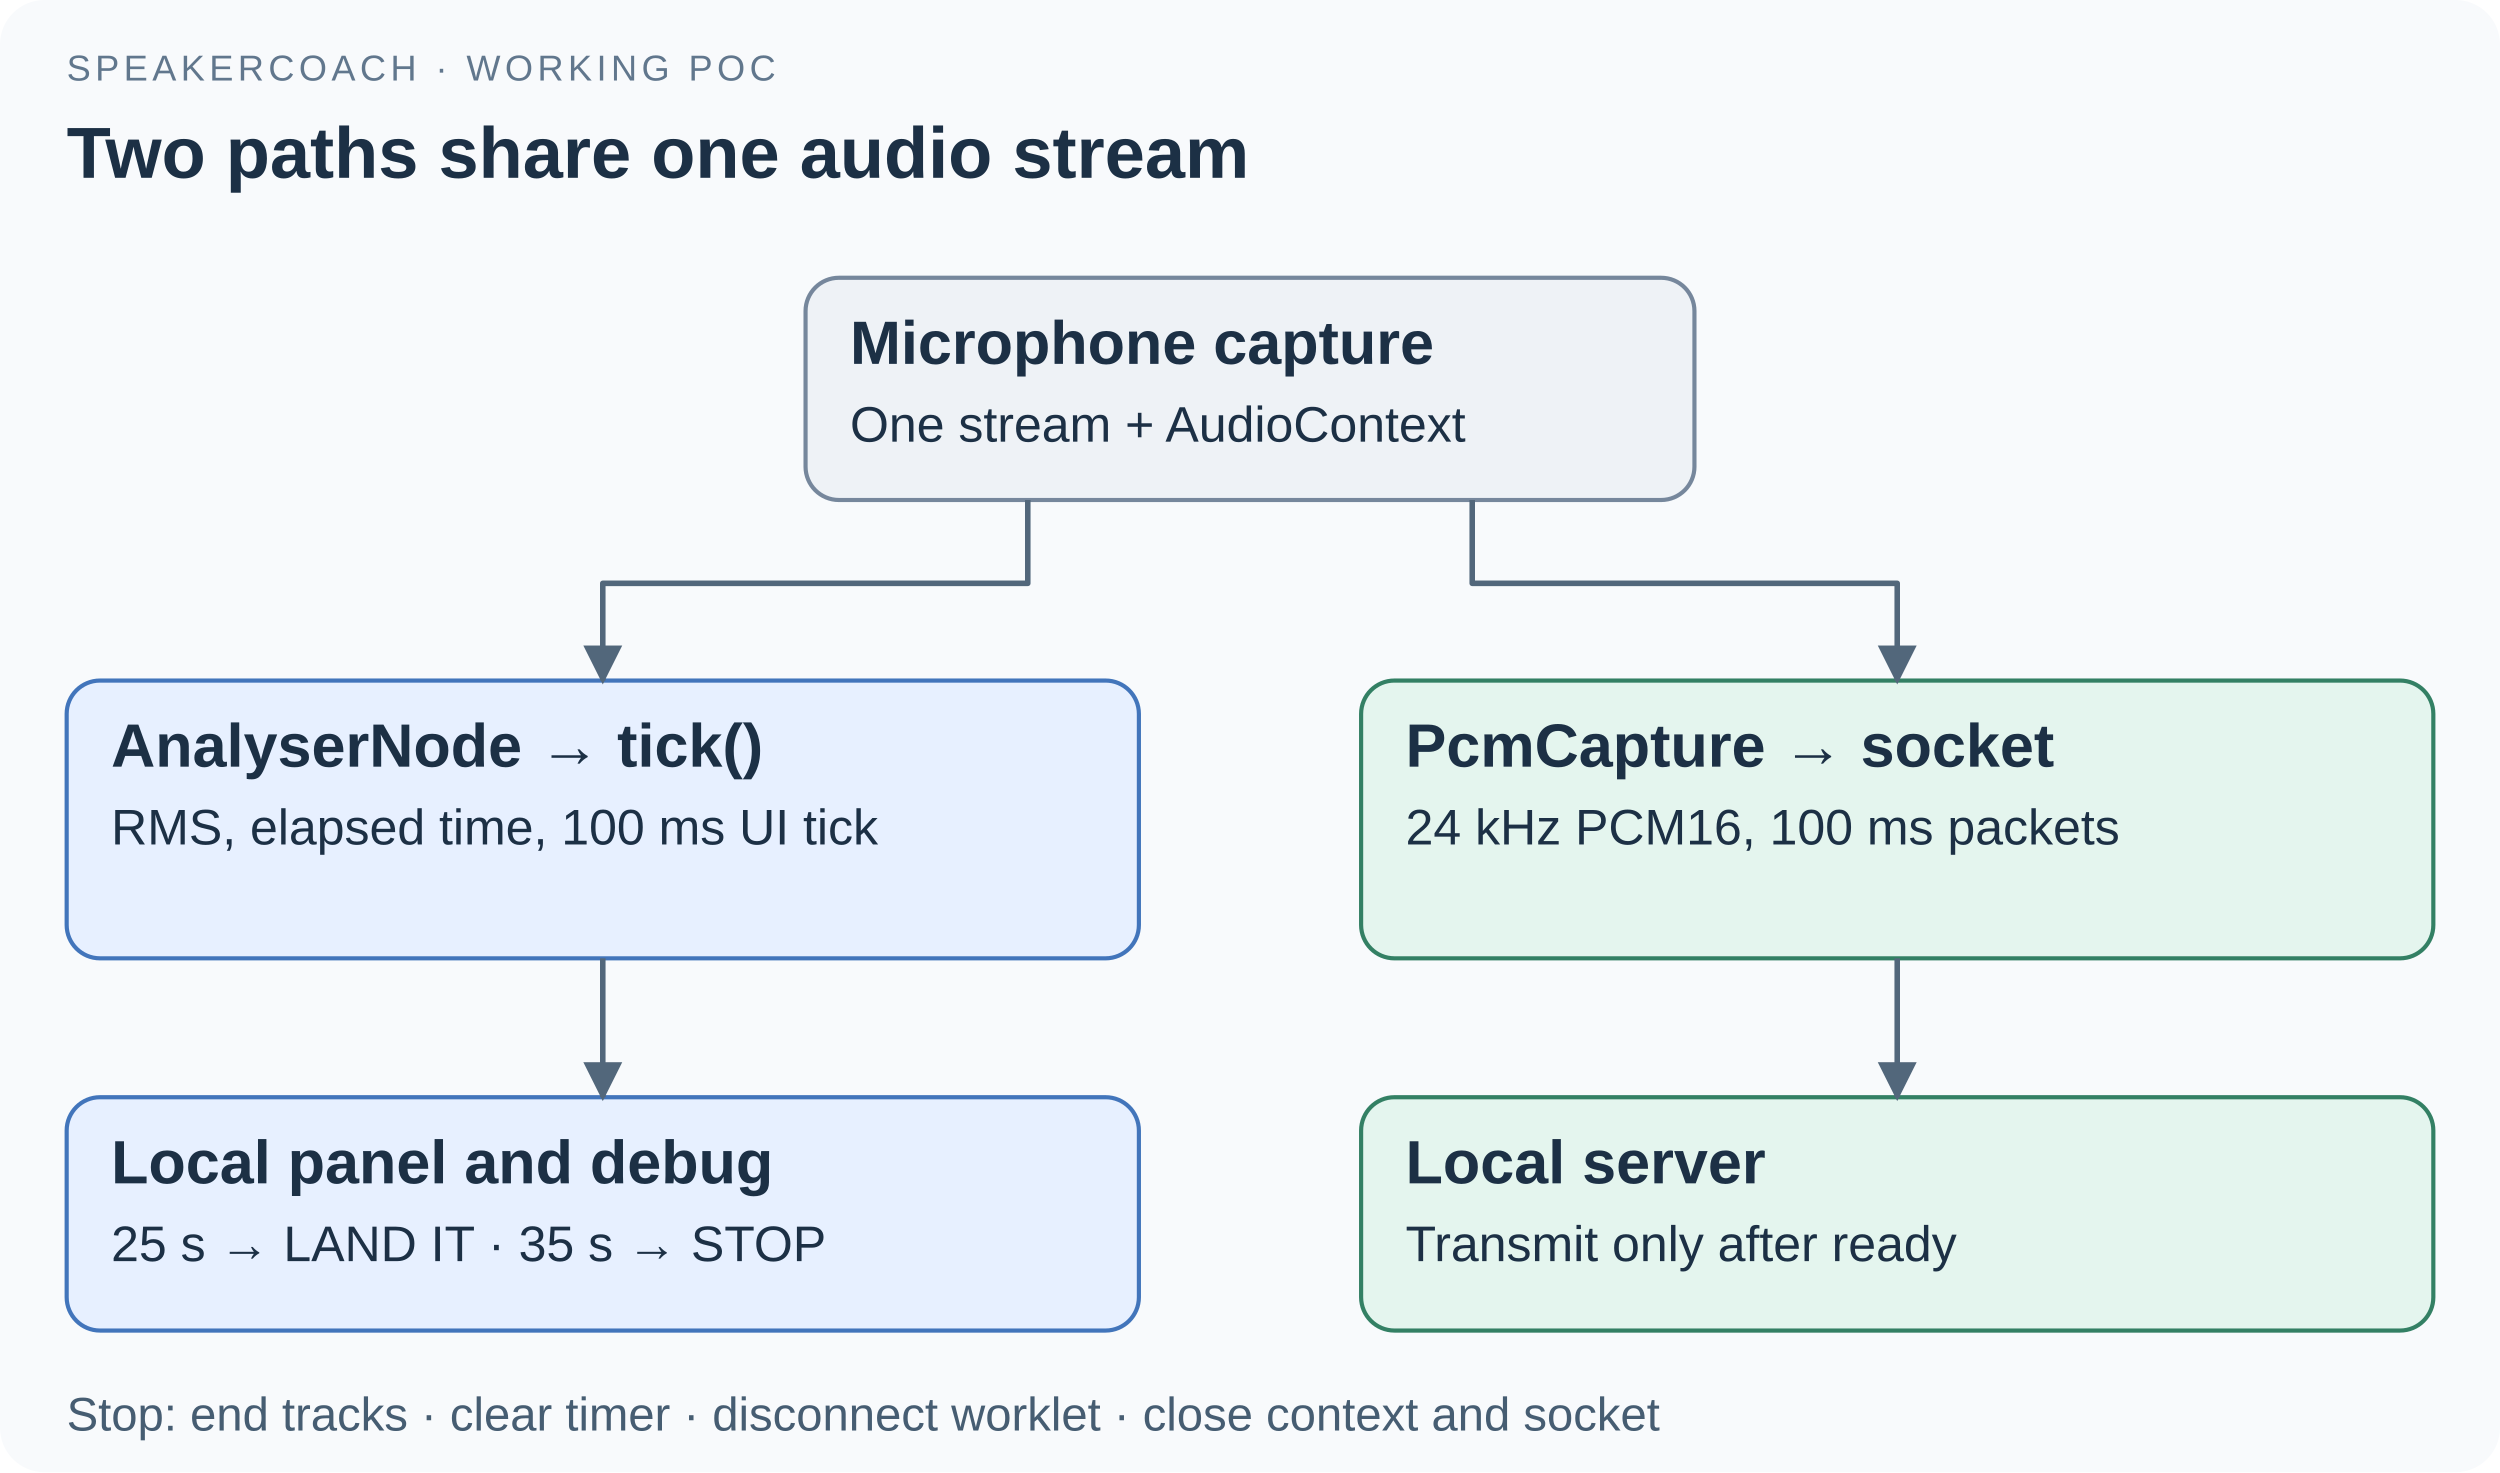
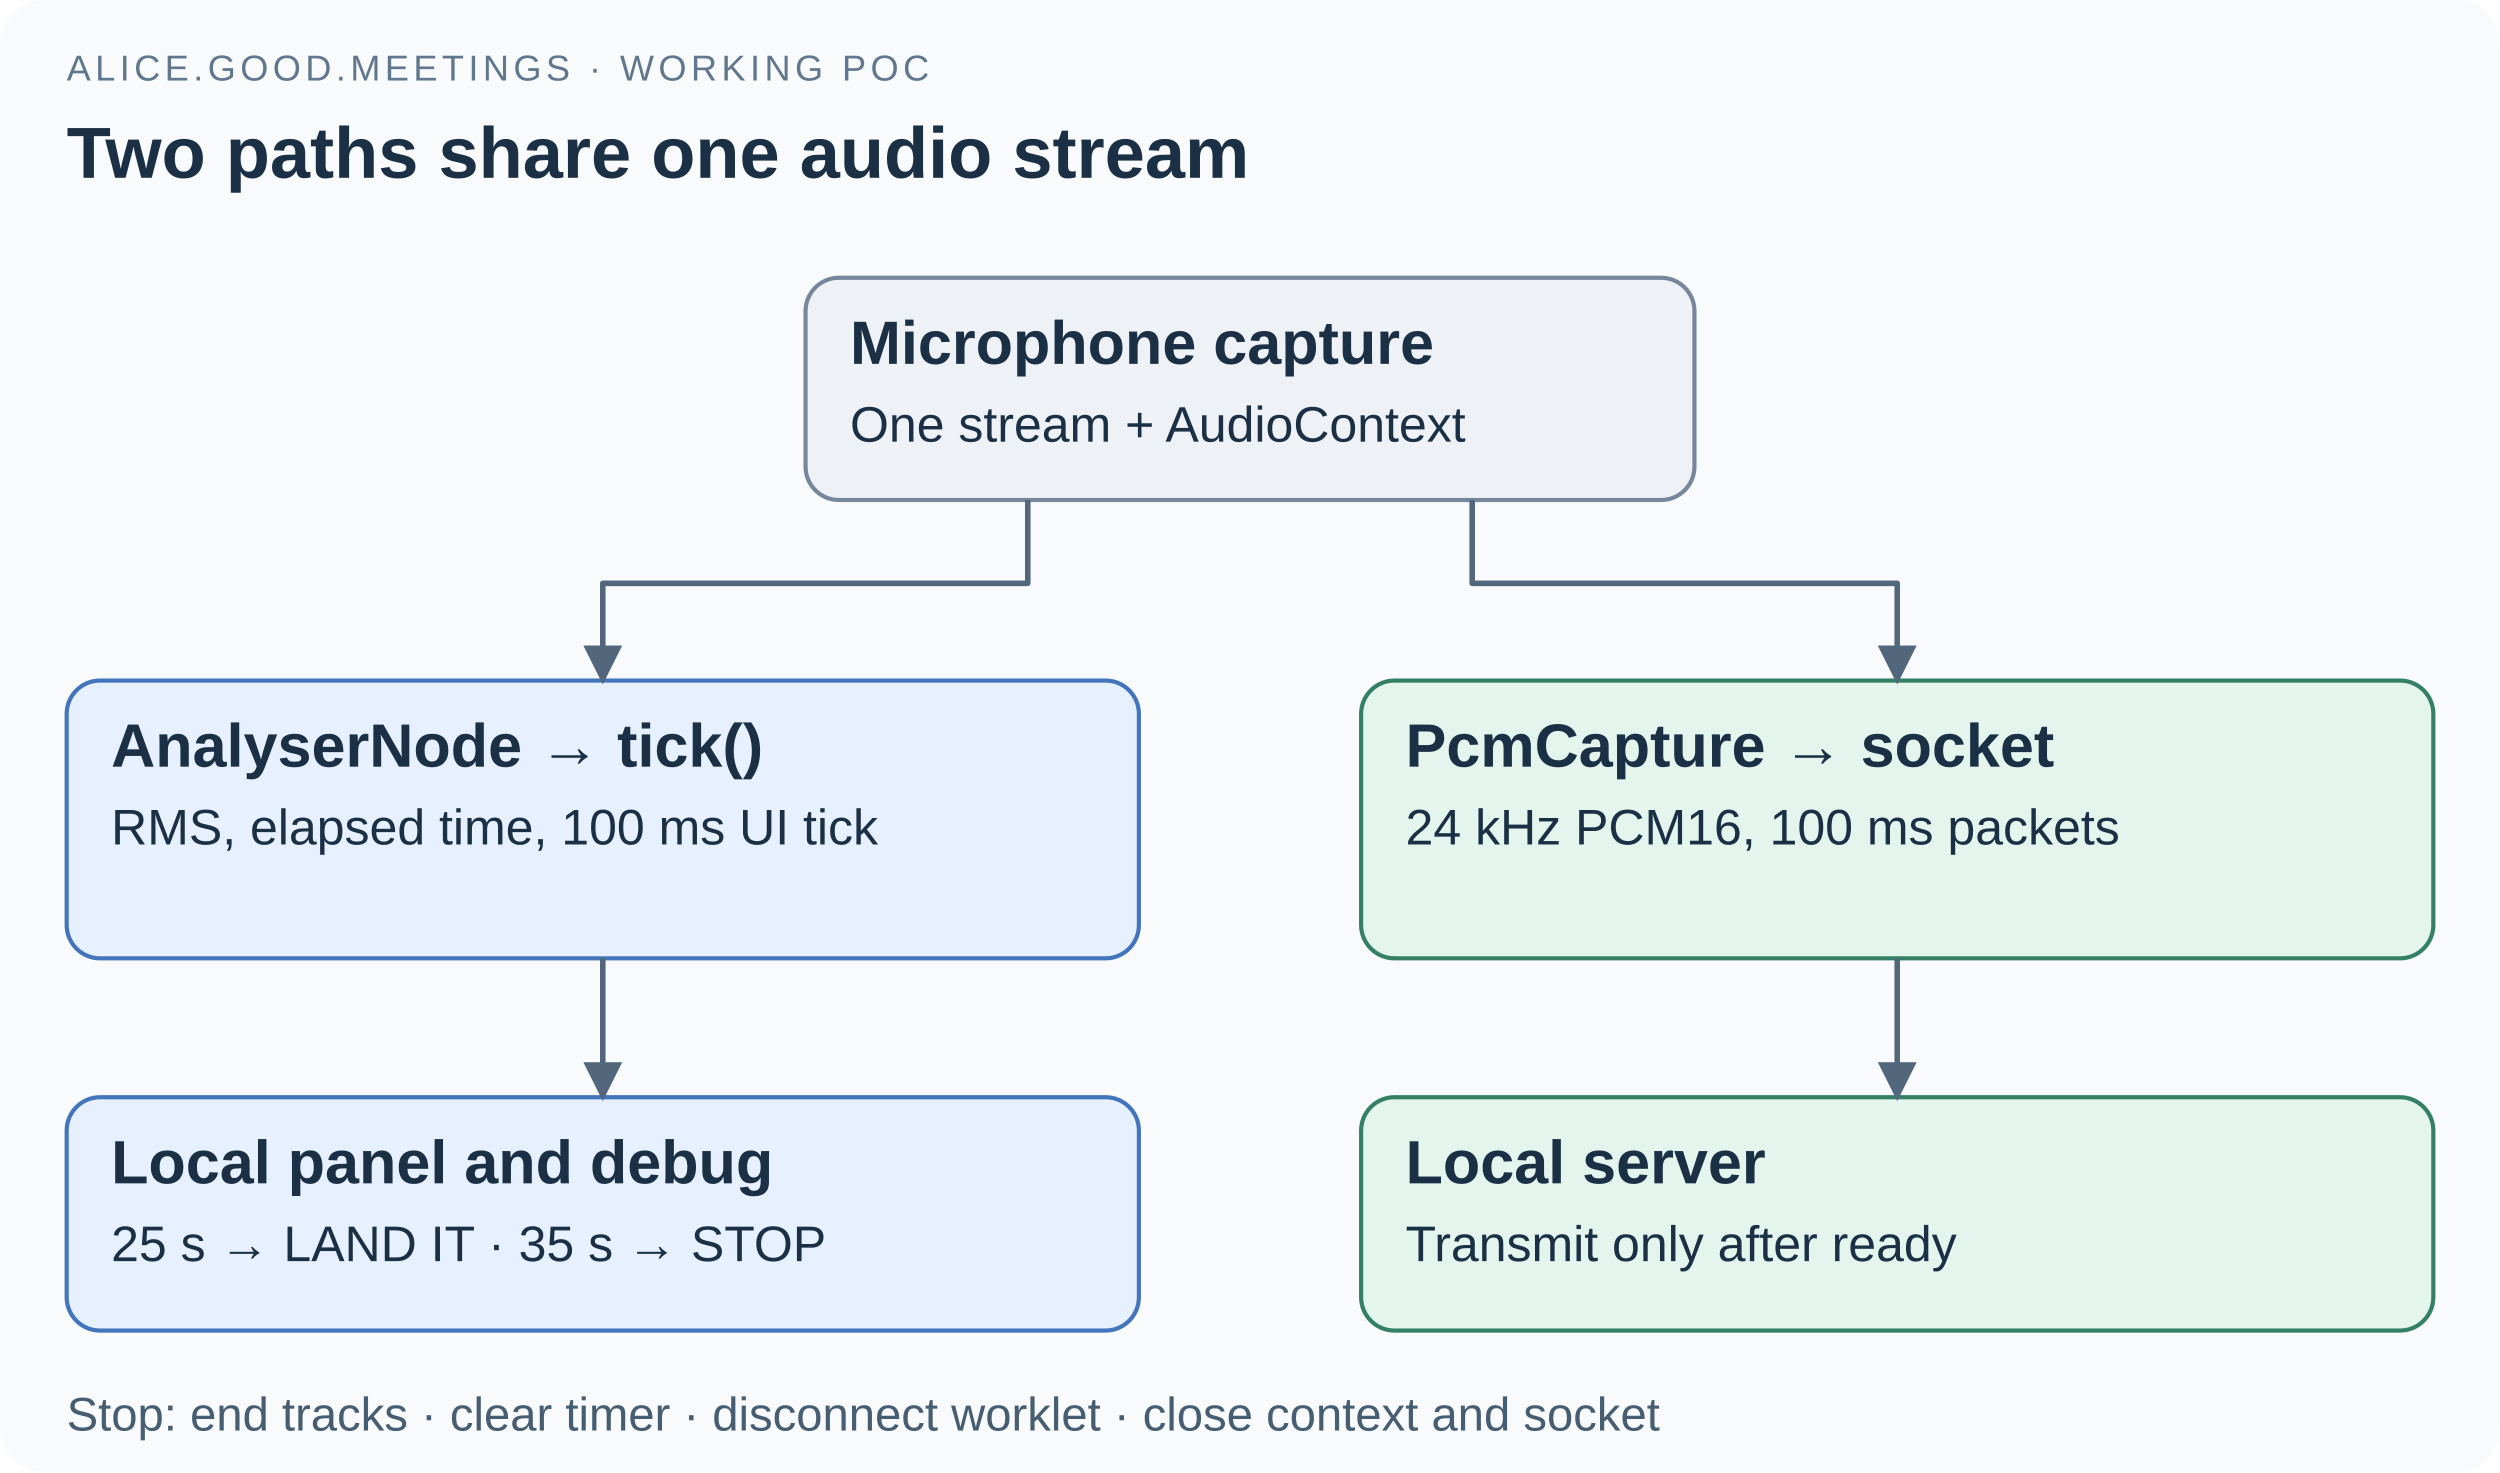
<svg xmlns="http://www.w3.org/2000/svg" width="900" height="530" viewBox="0 0 900 530" role="img" aria-labelledby="title desc">
  <defs>
    <marker id="arrow" viewBox="0 0 10 10" refX="9" refY="5" markerWidth="7" markerHeight="7" orient="auto-start-reverse">
      <path d="M 0 0 L 10 5 L 0 10 z" fill="#52677b" />
    </marker>
  </defs>
  <style>text{font-family:Arial,Helvetica,sans-serif;fill:#1c3045}.node{font-size:22px;font-weight:700}.body{font-size:18px}.label{font-size:17px;fill:#465d72}.zone{font-size:17px;font-weight:700;letter-spacing:1px}.edge{fill:none;stroke:#52677b;stroke-width:2;stroke-linejoin:round}.heading{font-size:26px;font-weight:700}.kicker{font-size:13px;fill:#61778d;letter-spacing:1.6px}</style>
  <rect width="900" height="530" rx="16" fill="#f8fafc" />
-   <text x="24" y="29" class="kicker">SPEAKERCOACH · WORKING POC</text>
+   <text x="24" y="29" class="kicker">ALICE.GOOD.MEETINGS · WORKING POC</text>
  <text x="24" y="64" class="heading">Two paths share one audio stream</text>
  <g>
    <rect x="290" y="100" width="320" height="80" rx="12" fill="#eef2f6" stroke="#76879c" stroke-width="1.5" />
    <text x="306" y="131" class="node">Microphone capture</text>
    <text x="306" y="159" class="body">One stream + AudioContext</text>
  </g>
  <g>
    <rect x="24" y="245" width="386" height="100" rx="12" fill="#e7f0ff" stroke="#4275bb" stroke-width="1.5" />
    <text x="40" y="276" class="node">AnalyserNode → tick()</text>
    <text x="40" y="304" class="body">RMS, elapsed time, 100 ms UI tick</text>
  </g>
  <g>
    <rect x="490" y="245" width="386" height="100" rx="12" fill="#e4f5ee" stroke="#338064" stroke-width="1.5" />
    <text x="506" y="276" class="node">PcmCapture → socket</text>
    <text x="506" y="304" class="body">24 kHz PCM16, 100 ms packets</text>
  </g>
  <path d="M370 180 V210 H217 V245" class="edge" marker-end="url(#arrow)" />
  <path d="M530 180 V210 H683 V245" class="edge" marker-end="url(#arrow)" />
  <g>
    <rect x="24" y="395" width="386" height="84" rx="12" fill="#e7f0ff" stroke="#4275bb" stroke-width="1.5" />
    <text x="40" y="426" class="node">Local panel and debug</text>
    <text x="40" y="454" class="body">25 s → LAND IT · 35 s → STOP</text>
  </g>
  <g>
    <rect x="490" y="395" width="386" height="84" rx="12" fill="#e4f5ee" stroke="#338064" stroke-width="1.5" />
    <text x="506" y="426" class="node">Local server</text>
    <text x="506" y="454" class="body">Transmit only after ready</text>
  </g>
  <path d="M217 345 V395" class="edge" marker-end="url(#arrow)" />
  <path d="M683 345 V395" class="edge" marker-end="url(#arrow)" />
  <text x="24" y="515" class="label">Stop: end tracks · clear timer · disconnect worklet · close context and socket</text>
</svg>
